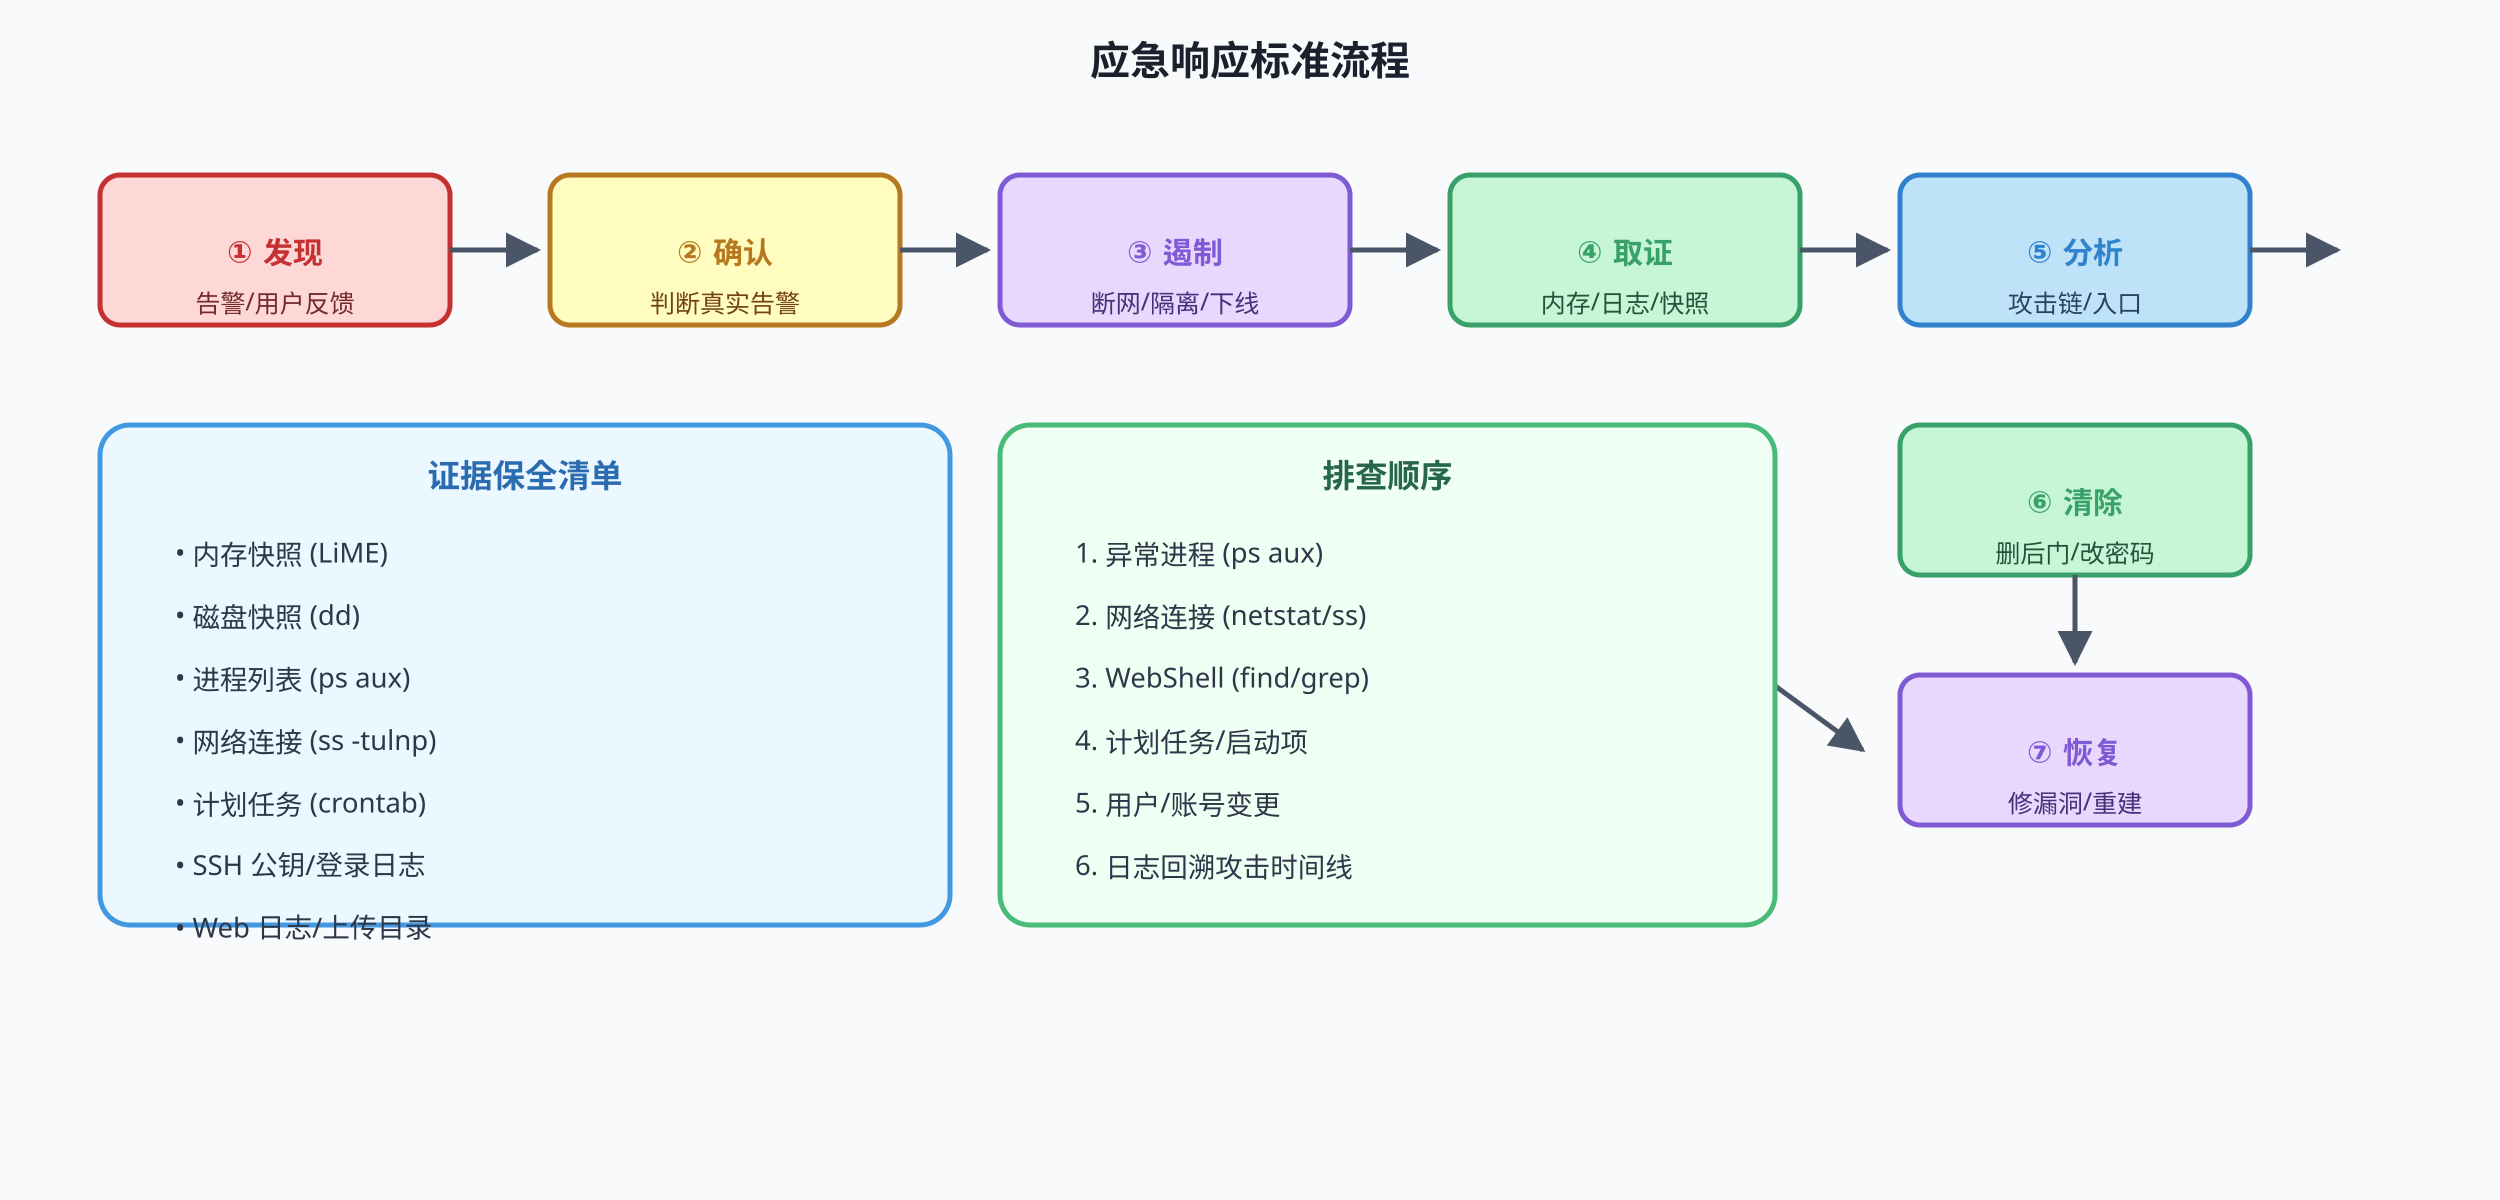
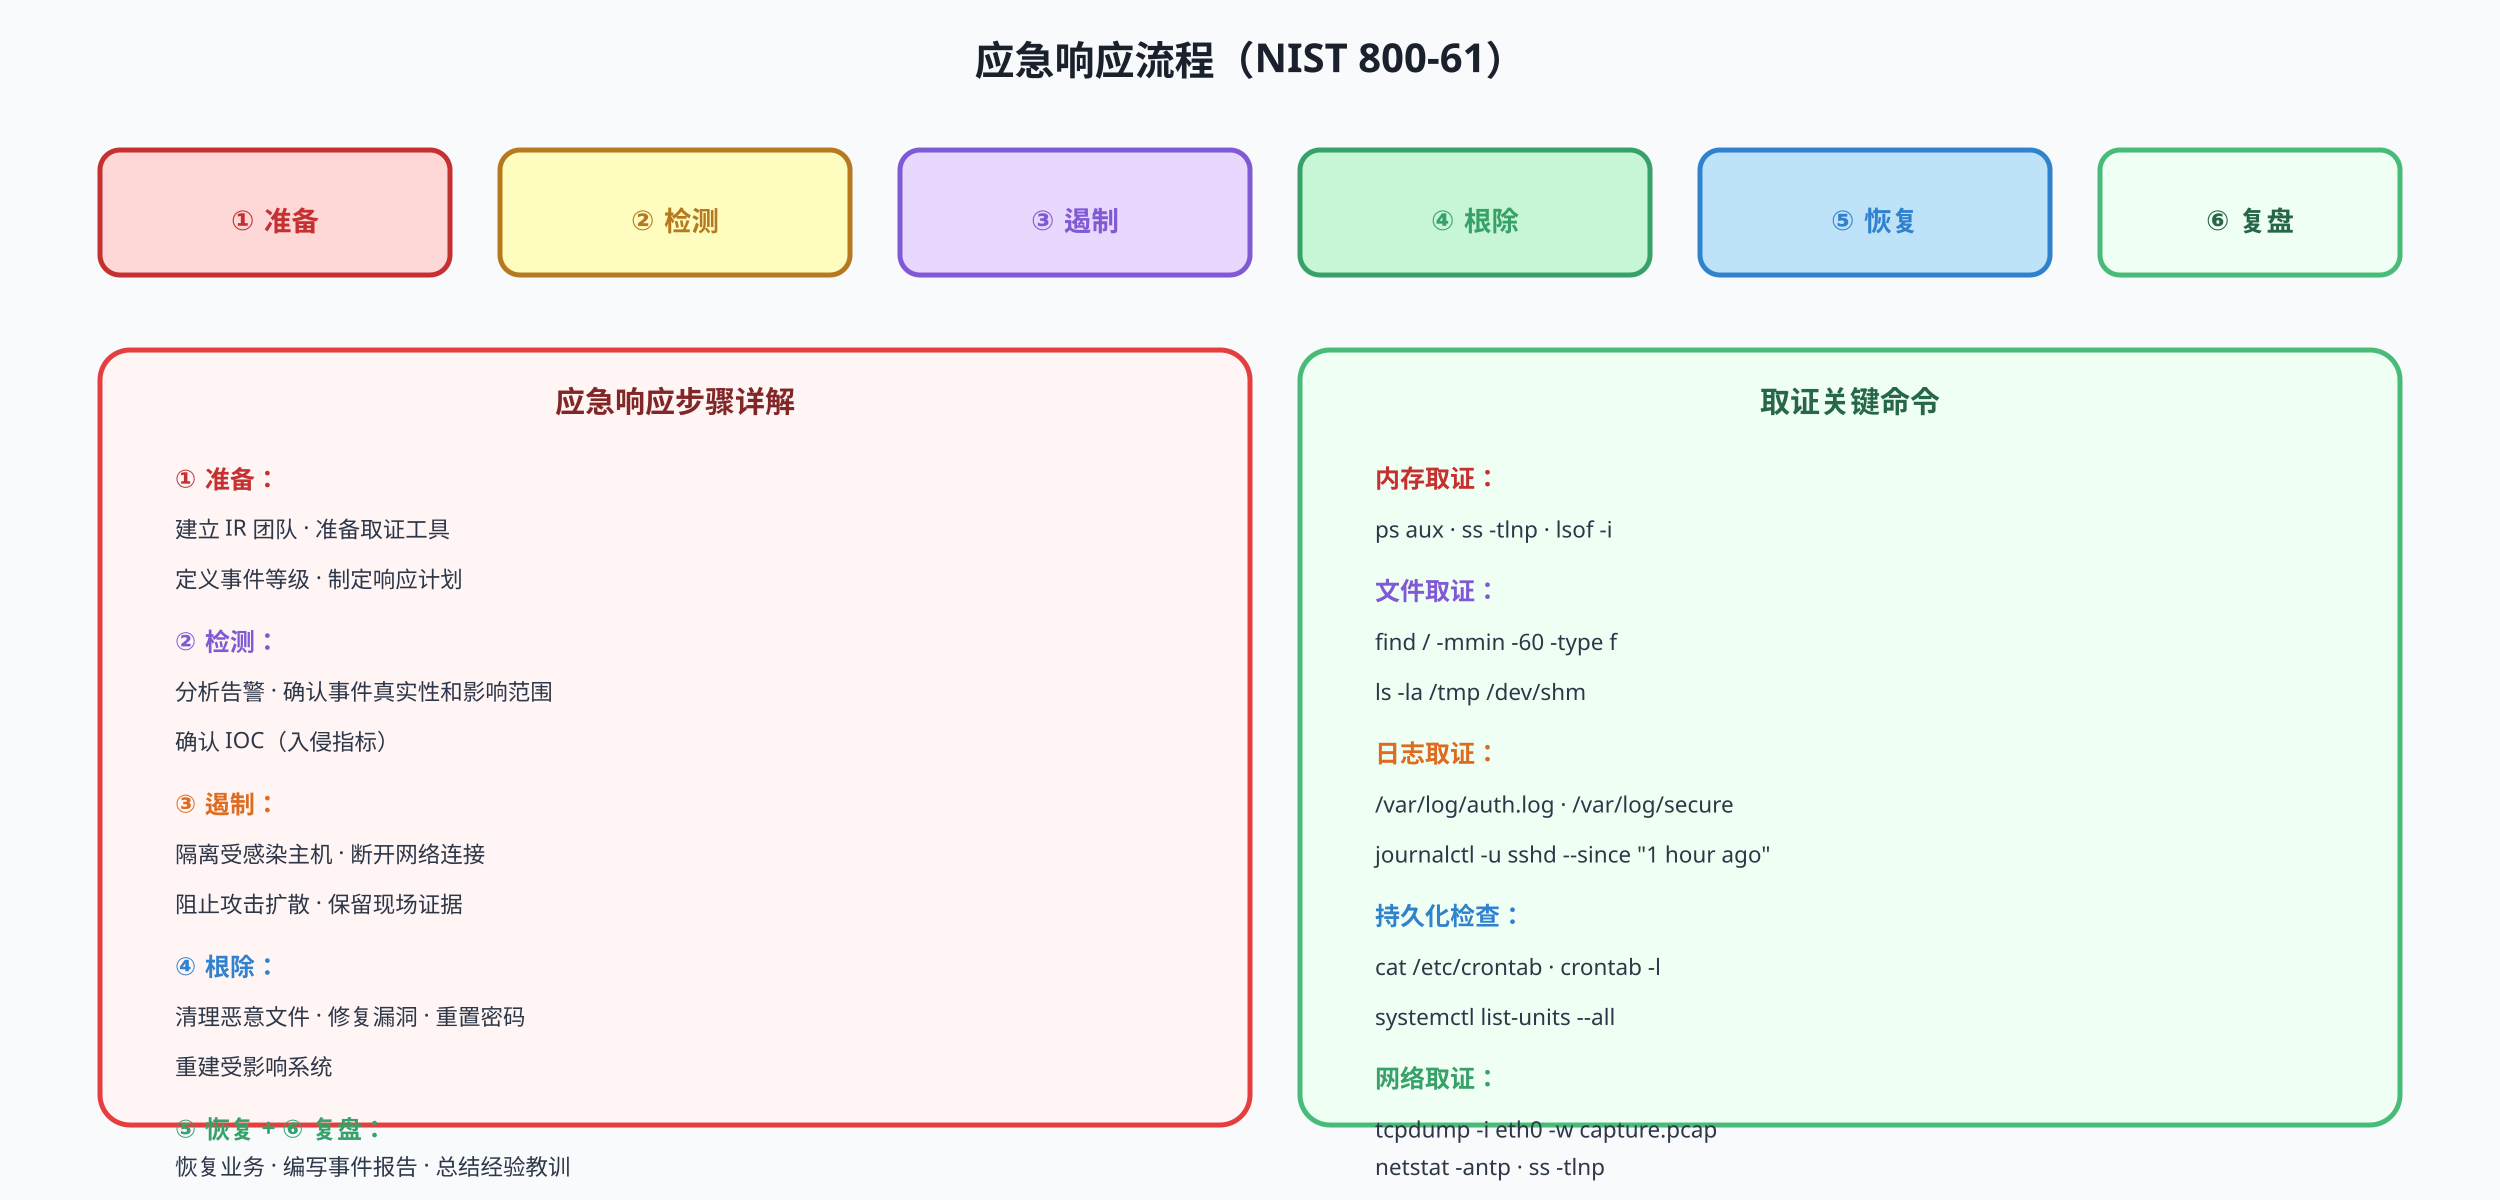
<svg xmlns="http://www.w3.org/2000/svg" viewBox="0 0 1000 480" width="100%" font-family="PingFang SC, Microsoft YaHei, sans-serif">
  <rect width="1000" height="480" fill="#f8fafc" />
-   <defs>
-     <marker id="arr" viewBox="0 0 10 10" refX="9" refY="5" markerWidth="7" markerHeight="7" orient="auto-start-reverse">
-       <path d="M0,0 L10,5 L0,10 z" fill="#4a5568" />
-     </marker>
-   </defs>
-   <text x="500" y="30" font-size="16" font-weight="bold" text-anchor="middle" fill="#1a202c">应急响应标准流程</text>
-   <rect x="40" y="70" width="140" height="60" rx="8" fill="#fed7d7" stroke="#c53030" stroke-width="2" />
-   <text x="110" y="105" font-size="12" text-anchor="middle" fill="#c53030" font-weight="bold">① 发现</text>
-   <text x="110" y="125" font-size="10" text-anchor="middle" fill="#742a2a">告警/用户反馈</text>
-   <line x1="180" y1="100" x2="215" y2="100" stroke="#4a5568" stroke-width="2" marker-end="url(#arr)" />
-   <rect x="220" y="70" width="140" height="60" rx="8" fill="#fefcbf" stroke="#b7791f" stroke-width="2" />
-   <text x="290" y="105" font-size="12" text-anchor="middle" fill="#b7791f" font-weight="bold">② 确认</text>
-   <text x="290" y="125" font-size="10" text-anchor="middle" fill="#744210">判断真实告警</text>
-   <line x1="360" y1="100" x2="395" y2="100" stroke="#4a5568" stroke-width="2" marker-end="url(#arr)" />
-   <rect x="400" y="70" width="140" height="60" rx="8" fill="#e9d8fd" stroke="#805ad5" stroke-width="2" />
-   <text x="470" y="105" font-size="12" text-anchor="middle" fill="#805ad5" font-weight="bold">③ 遏制</text>
-   <text x="470" y="125" font-size="10" text-anchor="middle" fill="#44337a">断网/隔离/下线</text>
-   <line x1="540" y1="100" x2="575" y2="100" stroke="#4a5568" stroke-width="2" marker-end="url(#arr)" />
-   <rect x="580" y="70" width="140" height="60" rx="8" fill="#c6f6d5" stroke="#38a169" stroke-width="2" />
-   <text x="650" y="105" font-size="12" text-anchor="middle" fill="#38a169" font-weight="bold">④ 取证</text>
-   <text x="650" y="125" font-size="10" text-anchor="middle" fill="#22543d">内存/日志/快照</text>
-   <line x1="720" y1="100" x2="755" y2="100" stroke="#4a5568" stroke-width="2" marker-end="url(#arr)" />
-   <rect x="760" y="70" width="140" height="60" rx="8" fill="#bee3f8" stroke="#3182ce" stroke-width="2" />
-   <text x="830" y="105" font-size="12" text-anchor="middle" fill="#3182ce" font-weight="bold">⑤ 分析</text>
-   <text x="830" y="125" font-size="10" text-anchor="middle" fill="#2a4365">攻击链/入口</text>
-   <line x1="900" y1="100" x2="935" y2="100" stroke="#4a5568" stroke-width="2" marker-end="url(#arr)" />
-   <rect x="760" y="170" width="140" height="60" rx="8" fill="#c6f6d5" stroke="#38a169" stroke-width="2" />
-   <text x="830" y="205" font-size="12" text-anchor="middle" fill="#38a169" font-weight="bold">⑥ 清除</text>
-   <text x="830" y="225" font-size="10" text-anchor="middle" fill="#22543d">删后门/改密码</text>
-   <line x1="830" y1="230" x2="830" y2="265" stroke="#4a5568" stroke-width="2" marker-end="url(#arr)" />
-   <rect x="760" y="270" width="140" height="60" rx="8" fill="#e9d8fd" stroke="#805ad5" stroke-width="2" />
-   <text x="830" y="305" font-size="12" text-anchor="middle" fill="#805ad5" font-weight="bold">⑦ 恢复</text>
-   <text x="830" y="325" font-size="10" text-anchor="middle" fill="#44337a">修漏洞/重建</text>
-   <line x1="670" y1="245" x2="745" y2="300" stroke="#4a5568" stroke-width="2" marker-end="url(#arr)" />
-   <rect x="560" y="270" width="120" height="60" rx="8" fill="#bee3f8" stroke="#3182ce" stroke-width="2" />
-   <text x="620" y="305" font-size="12" text-anchor="middle" fill="#3182ce" font-weight="bold">⑧ 复盘</text>
-   <text x="620" y="325" font-size="10" text-anchor="middle" fill="#2a4365">总结经验</text>
-   <rect x="40" y="170" width="340" height="200" rx="12" fill="#ebf8ff" stroke="#4299e1" stroke-width="2" />
-   <text x="210" y="195" font-size="13" font-weight="bold" text-anchor="middle" fill="#2b6cb0">证据保全清单</text>
-   <text x="70" y="225" font-size="11" fill="#2d3748">• 内存快照 (LiME)</text>
-   <text x="70" y="250" font-size="11" fill="#2d3748">• 磁盘快照 (dd)</text>
-   <text x="70" y="275" font-size="11" fill="#2d3748">• 进程列表 (ps aux)</text>
-   <text x="70" y="300" font-size="11" fill="#2d3748">• 网络连接 (ss -tulnp)</text>
-   <text x="70" y="325" font-size="11" fill="#2d3748">• 计划任务 (crontab)</text>
-   <text x="70" y="350" font-size="11" fill="#2d3748">• SSH 公钥/登录日志</text>
-   <text x="70" y="375" font-size="11" fill="#2d3748">• Web 日志/上传目录</text>
-   <rect x="400" y="170" width="310" height="200" rx="12" fill="#f0fff4" stroke="#48bb78" stroke-width="2" />
-   <text x="555" y="195" font-size="13" font-weight="bold" text-anchor="middle" fill="#276749">排查顺序</text>
-   <text x="430" y="225" font-size="11" fill="#2d3748">1. 异常进程 (ps aux)</text>
-   <text x="430" y="250" font-size="11" fill="#2d3748">2. 网络连接 (netstat/ss)</text>
-   <text x="430" y="275" font-size="11" fill="#2d3748">3. WebShell (find/grep)</text>
-   <text x="430" y="300" font-size="11" fill="#2d3748">4. 计划任务/启动项</text>
-   <text x="430" y="325" font-size="11" fill="#2d3748">5. 用户/账号变更</text>
-   <text x="430" y="350" font-size="11" fill="#2d3748">6. 日志回溯攻击时间线</text>
+   <text x="500" y="30" font-size="16" font-weight="bold" text-anchor="middle" fill="#1a202c">应急响应流程（NIST 800-61）</text>
+   <rect x="40" y="60" width="140" height="50" rx="8" fill="#fed7d7" stroke="#c53030" stroke-width="2" />
+   <text x="110" y="92" font-size="11" text-anchor="middle" fill="#c53030" font-weight="bold">① 准备</text>
+   <rect x="200" y="60" width="140" height="50" rx="8" fill="#fefcbf" stroke="#b7791f" stroke-width="2" />
+   <text x="270" y="92" font-size="11" text-anchor="middle" fill="#b7791f" font-weight="bold">② 检测</text>
+   <rect x="360" y="60" width="140" height="50" rx="8" fill="#e9d8fd" stroke="#805ad5" stroke-width="2" />
+   <text x="430" y="92" font-size="11" text-anchor="middle" fill="#805ad5" font-weight="bold">③ 遏制</text>
+   <rect x="520" y="60" width="140" height="50" rx="8" fill="#c6f6d5" stroke="#38a169" stroke-width="2" />
+   <text x="590" y="92" font-size="11" text-anchor="middle" fill="#38a169" font-weight="bold">④ 根除</text>
+   <rect x="680" y="60" width="140" height="50" rx="8" fill="#bee3f8" stroke="#3182ce" stroke-width="2" />
+   <text x="750" y="92" font-size="11" text-anchor="middle" fill="#3182ce" font-weight="bold">⑤ 恢复</text>
+   <rect x="840" y="60" width="120" height="50" rx="8" fill="#f0fff4" stroke="#48bb78" stroke-width="2" />
+   <text x="900" y="92" font-size="11" text-anchor="middle" fill="#276749" font-weight="bold">⑥ 复盘</text>
+   <rect x="40" y="140" width="460" height="310" rx="12" fill="#fff5f5" stroke="#e53e3e" stroke-width="2" />
+   <text x="270" y="165" font-size="12" font-weight="bold" text-anchor="middle" fill="#822727">应急响应步骤详解</text>
+   <text x="70" y="195" font-size="10" font-weight="bold" fill="#c53030">① 准备：</text>
+   <text x="70" y="215" font-size="9" fill="#2d3748">建立 IR 团队 · 准备取证工具</text>
+   <text x="70" y="235" font-size="9" fill="#2d3748">定义事件等级 · 制定响应计划</text>
+   <text x="70" y="260" font-size="10" font-weight="bold" fill="#805ad5">② 检测：</text>
+   <text x="70" y="280" font-size="9" fill="#2d3748">分析告警 · 确认事件真实性和影响范围</text>
+   <text x="70" y="300" font-size="9" fill="#2d3748">确认 IOC（入侵指标）</text>
+   <text x="70" y="325" font-size="10" font-weight="bold" fill="#dd6b20">③ 遏制：</text>
+   <text x="70" y="345" font-size="9" fill="#2d3748">隔离受感染主机 · 断开网络连接</text>
+   <text x="70" y="365" font-size="9" fill="#2d3748">阻止攻击扩散 · 保留现场证据</text>
+   <text x="70" y="390" font-size="10" font-weight="bold" fill="#3182ce">④ 根除：</text>
+   <text x="70" y="410" font-size="9" fill="#2d3748">清理恶意文件 · 修复漏洞 · 重置密码</text>
+   <text x="70" y="430" font-size="9" fill="#2d3748">重建受影响系统</text>
+   <text x="70" y="455" font-size="10" font-weight="bold" fill="#38a169">⑤ 恢复 + ⑥ 复盘：</text>
+   <text x="70" y="470" font-size="9" fill="#2d3748">恢复业务 · 编写事件报告 · 总结经验教训</text>
+   <rect x="520" y="140" width="440" height="310" rx="12" fill="#f0fff4" stroke="#48bb78" stroke-width="2" />
+   <text x="740" y="165" font-size="12" font-weight="bold" text-anchor="middle" fill="#276749">取证关键命令</text>
+   <text x="550" y="195" font-size="10" font-weight="bold" fill="#c53030">内存取证：</text>
+   <text x="550" y="215" font-size="9" fill="#2d3748">ps aux · ss -tlnp · lsof -i</text>
+   <text x="550" y="240" font-size="10" font-weight="bold" fill="#805ad5">文件取证：</text>
+   <text x="550" y="260" font-size="9" fill="#2d3748">find / -mmin -60 -type f</text>
+   <text x="550" y="280" font-size="9" fill="#2d3748">ls -la /tmp /dev/shm</text>
+   <text x="550" y="305" font-size="10" font-weight="bold" fill="#dd6b20">日志取证：</text>
+   <text x="550" y="325" font-size="9" fill="#2d3748">/var/log/auth.log · /var/log/secure</text>
+   <text x="550" y="345" font-size="9" fill="#2d3748">journalctl -u sshd --since "1 hour ago"</text>
+   <text x="550" y="370" font-size="10" font-weight="bold" fill="#3182ce">持久化检查：</text>
+   <text x="550" y="390" font-size="9" fill="#2d3748">cat /etc/crontab · crontab -l</text>
+   <text x="550" y="410" font-size="9" fill="#2d3748">systemctl list-units --all</text>
+   <text x="550" y="435" font-size="10" font-weight="bold" fill="#38a169">网络取证：</text>
+   <text x="550" y="455" font-size="9" fill="#2d3748">tcpdump -i eth0 -w capture.pcap</text>
+   <text x="550" y="470" font-size="9" fill="#2d3748">netstat -antp · ss -tlnp</text>
</svg>
